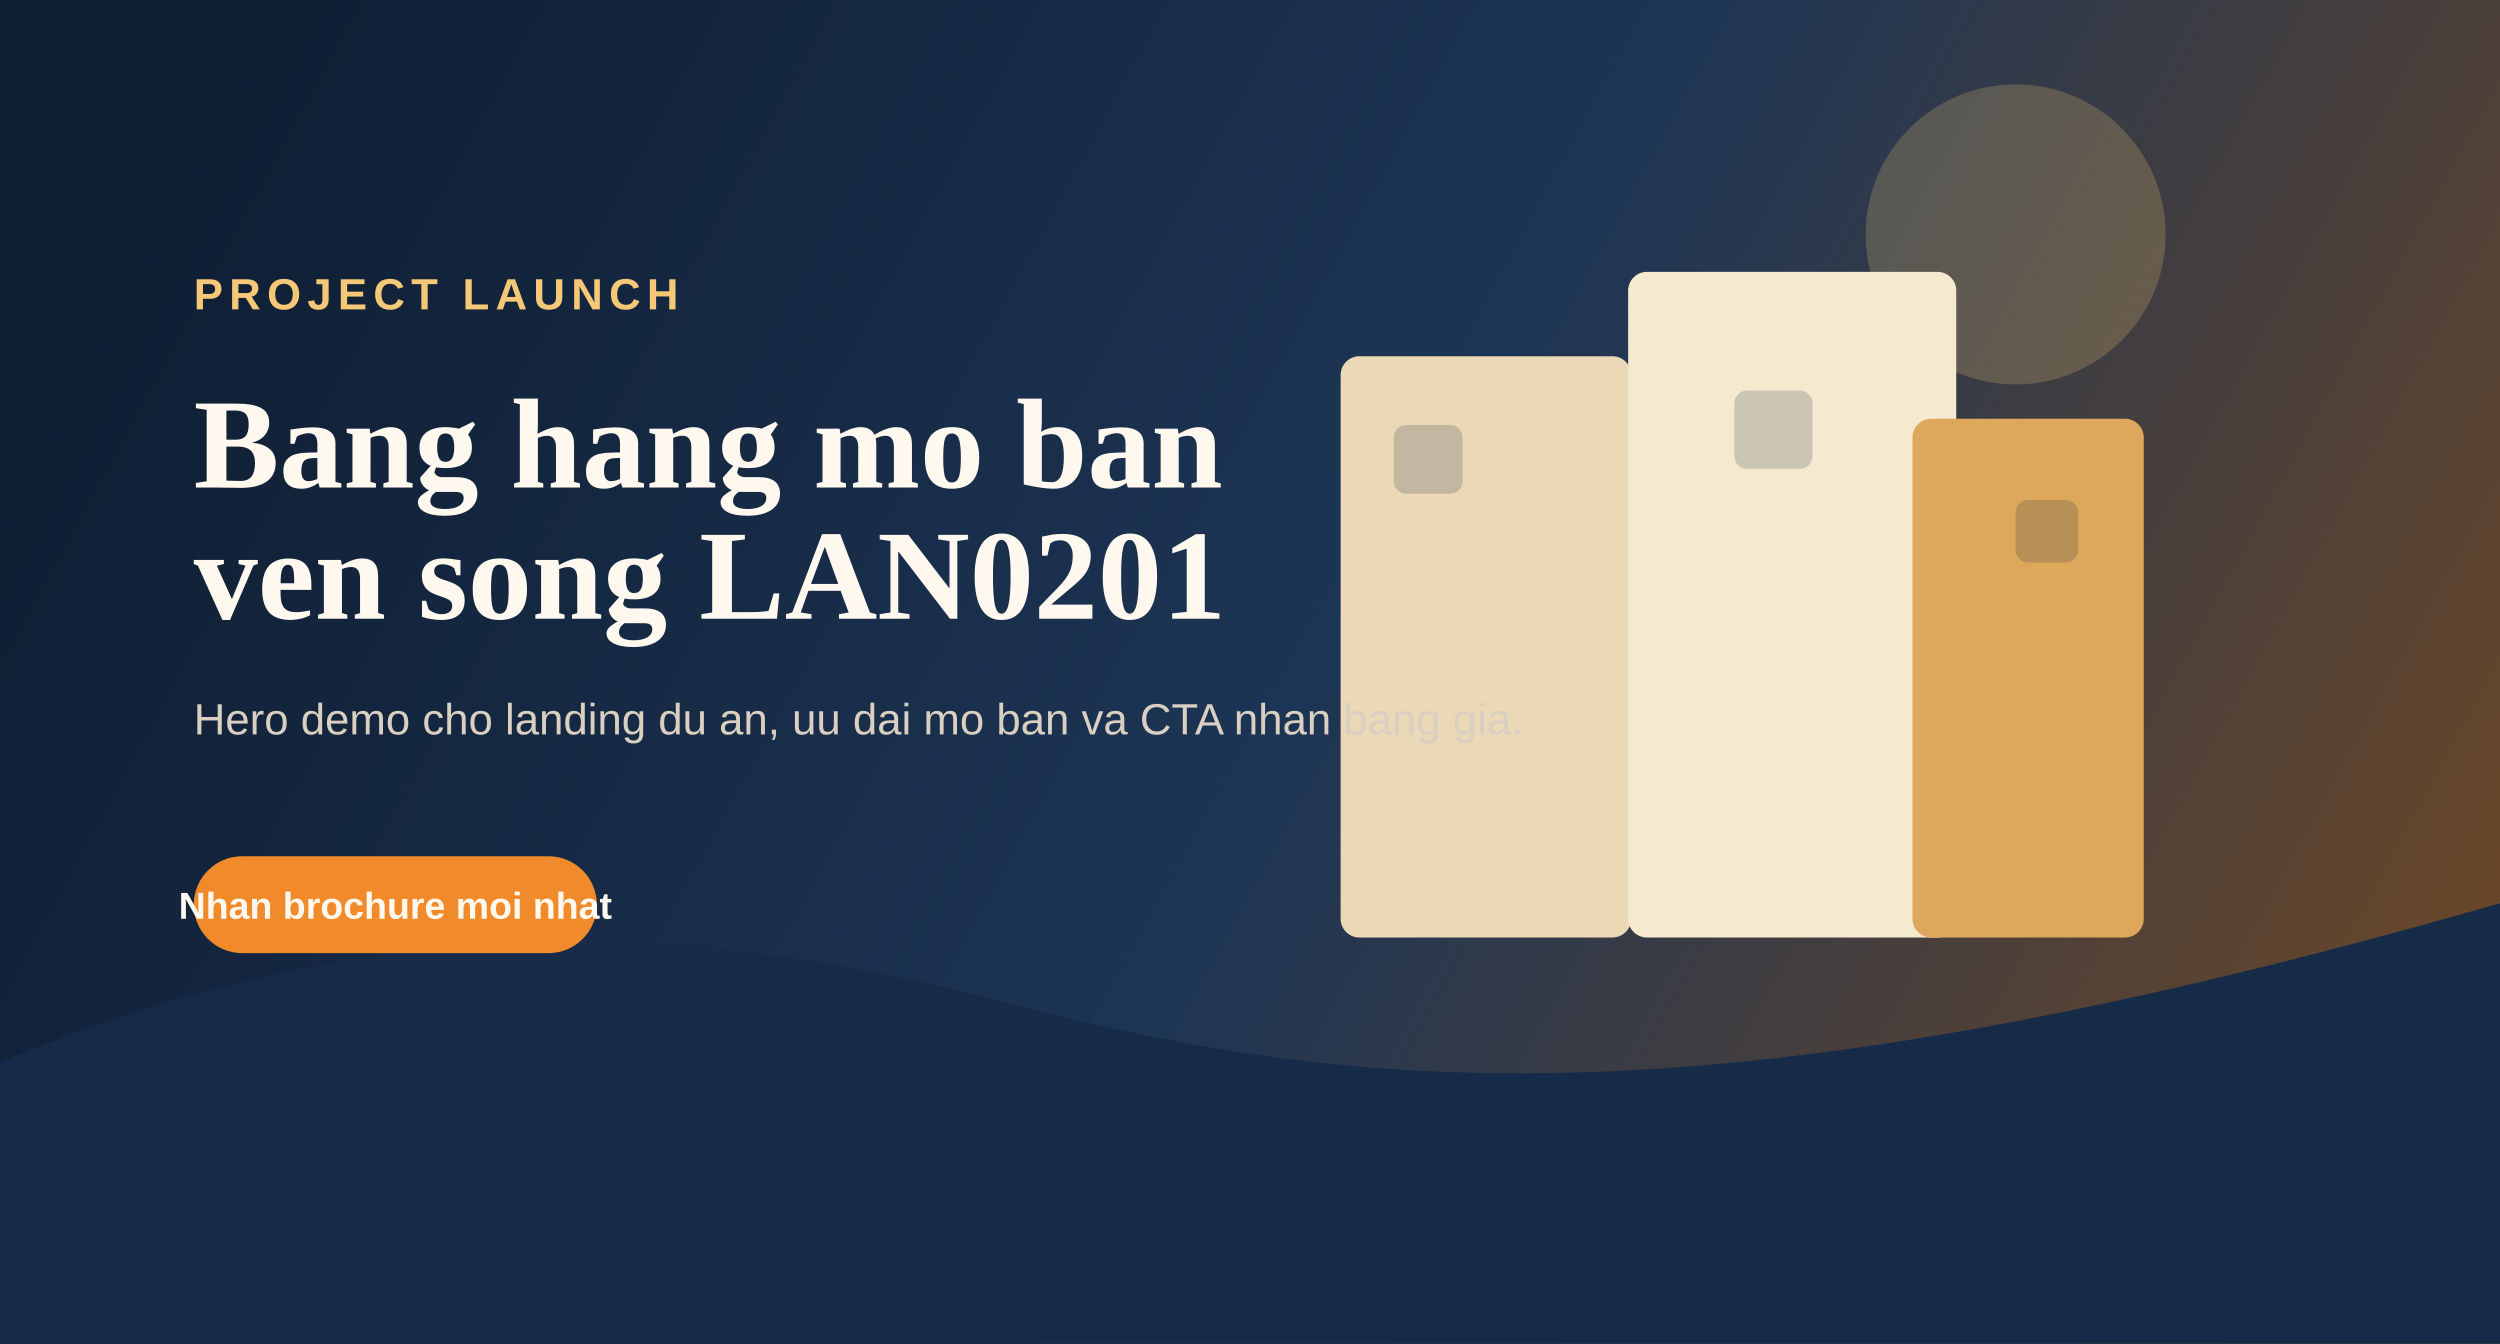
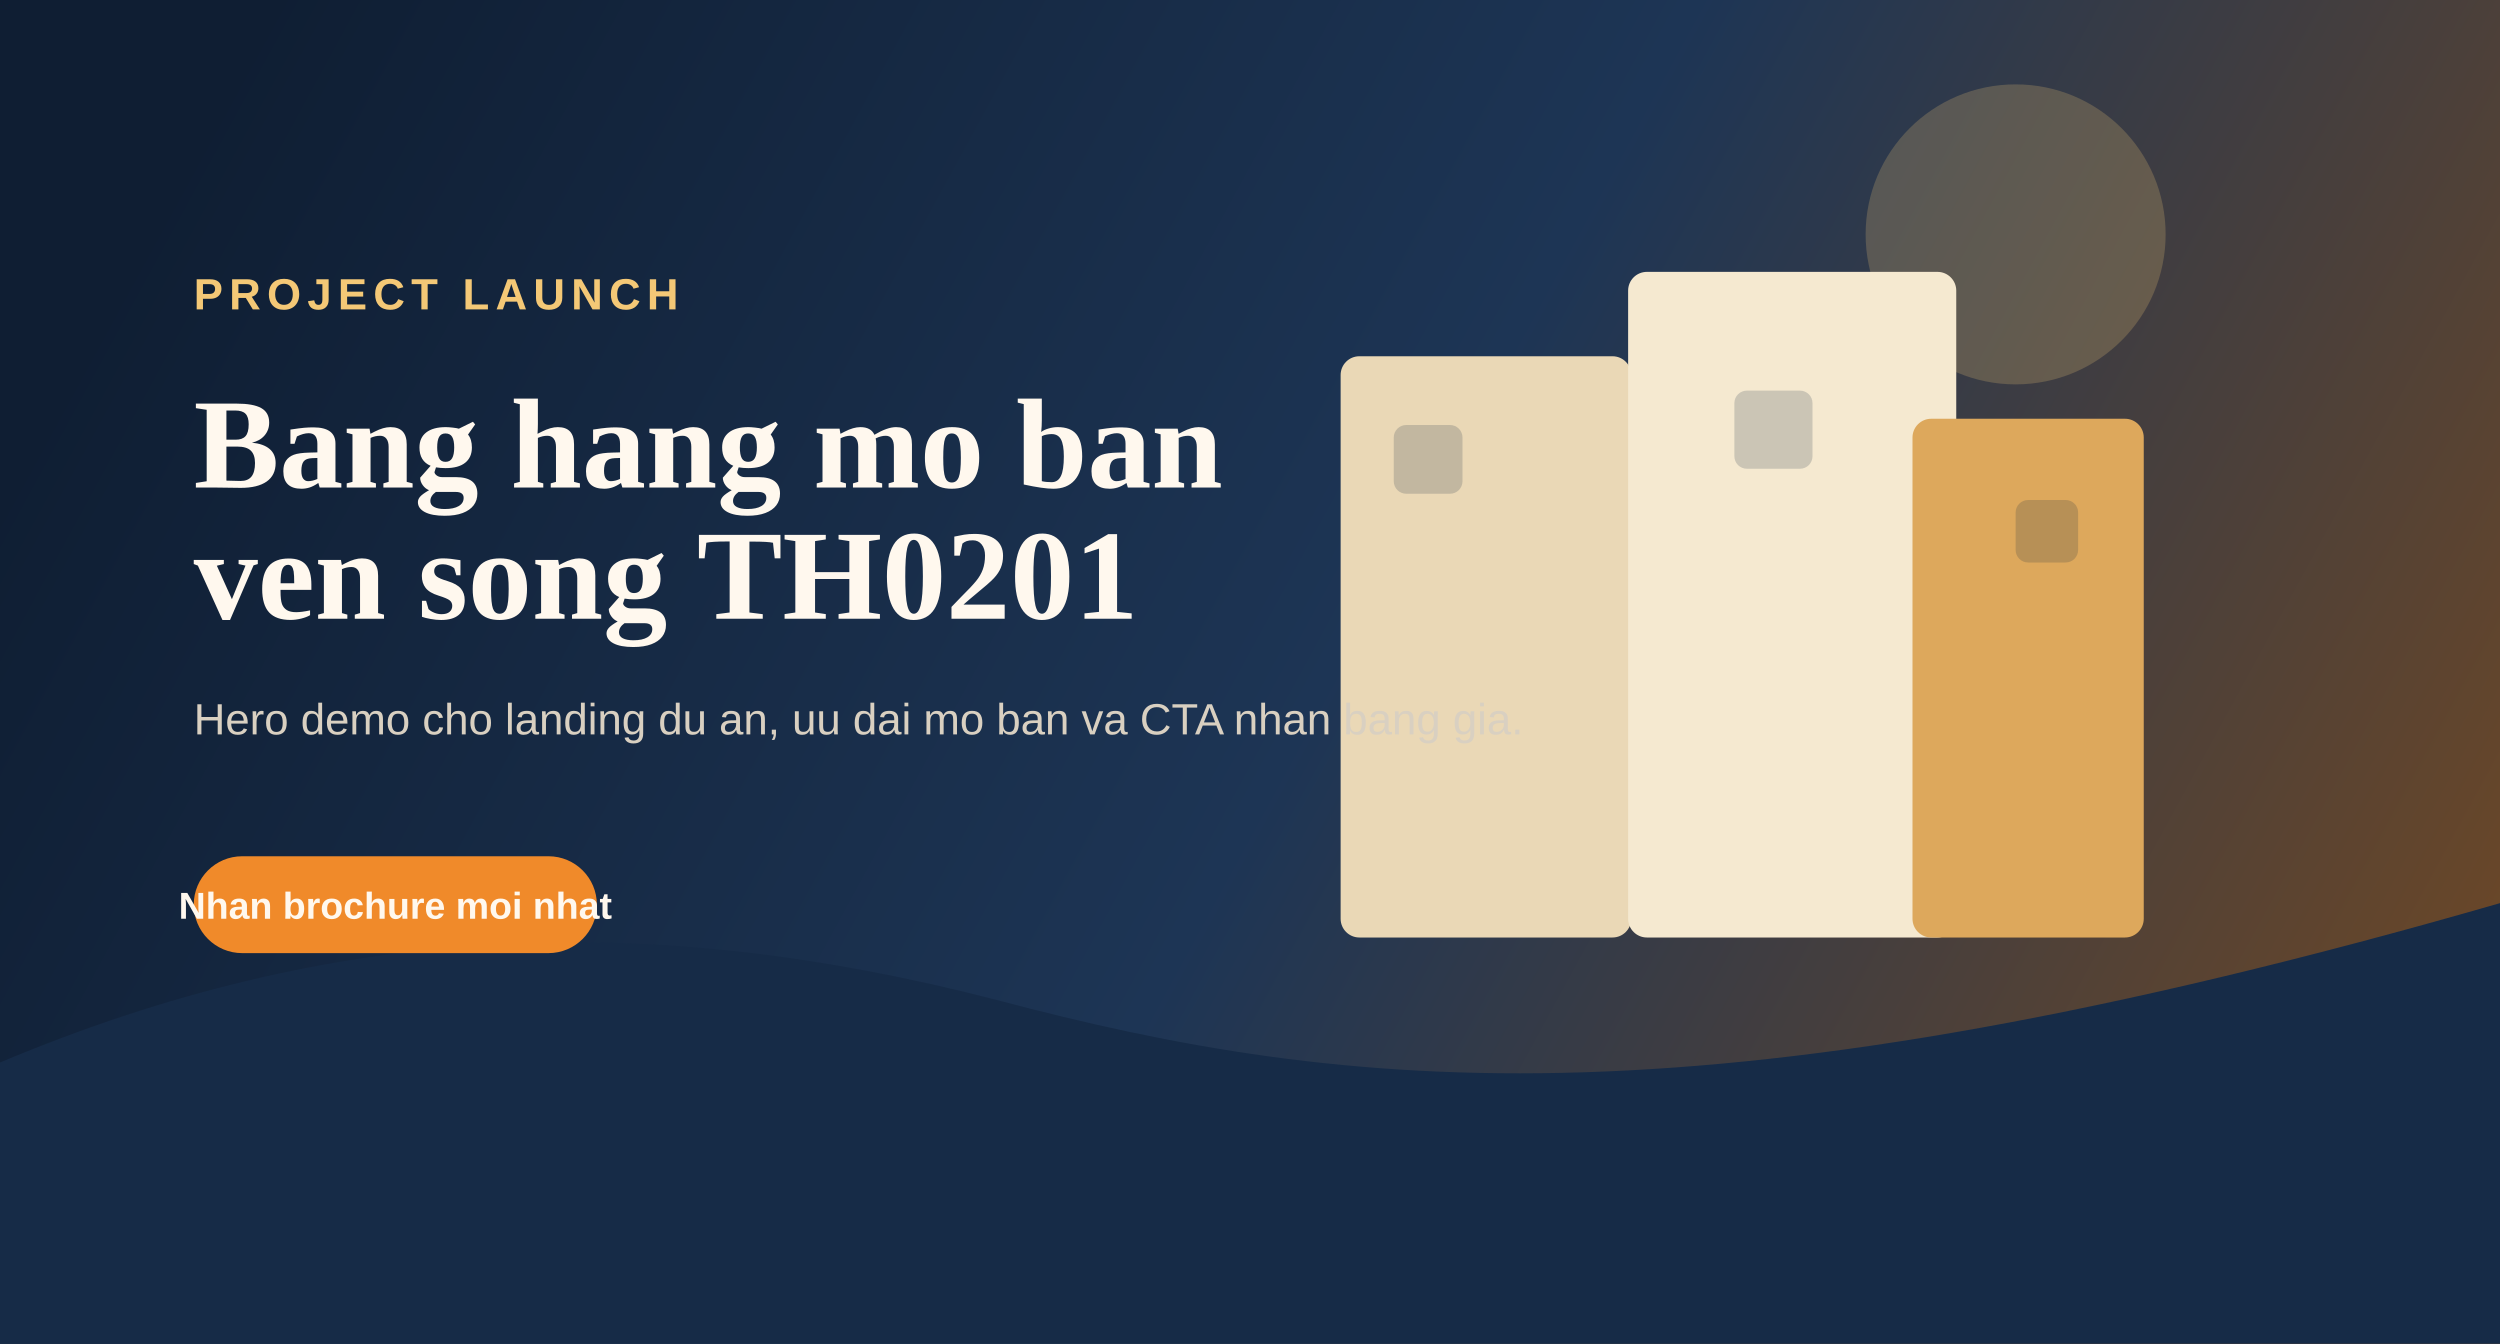
<svg xmlns="http://www.w3.org/2000/svg" width="1600" height="860" viewBox="0 0 1600 860" fill="none">
  <rect width="1600" height="860" fill="#0F1E33" />
  <rect x="0" y="0" width="1600" height="860" fill="url(#bg)" />
  <circle cx="1290" cy="150" r="96" fill="#F4C876" fill-opacity="0.22" />
  <path d="M0 680C214 590 414 582 638 640C864 700 1094 724 1600 578V860H0V680Z" fill="#162B47" />
  <rect x="858" y="228" width="186" height="372" rx="12" fill="#EAD8B6" />
  <rect x="1042" y="174" width="210" height="426" rx="12" fill="#F5E9D0" />
  <rect x="1224" y="268" width="148" height="332" rx="12" fill="#DDA85C" />
  <rect x="892" y="272" width="44" height="44" rx="8" fill="#10233E" fill-opacity="0.18" />
  <rect x="1110" y="250" width="50" height="50" rx="8" fill="#10233E" fill-opacity="0.18" />
  <rect x="1290" y="320" width="40" height="40" rx="8" fill="#10233E" fill-opacity="0.18" />
  <text x="124" y="198" fill="#F4C876" font-family="Segoe UI, Arial, sans-serif" font-size="28" font-weight="700" letter-spacing="4">PROJECT LAUNCH</text>
  <text x="124" y="312" fill="#FFF8EE" font-family="Georgia, Times New Roman, serif" font-size="82" font-weight="700">Bang hang mo ban</text>
-   <text x="124" y="396" fill="#FFF8EE" font-family="Georgia, Times New Roman, serif" font-size="82" font-weight="700">ven song LAN0201</text>
+   <text x="124" y="396" fill="#FFF8EE" font-family="Georgia, Times New Roman, serif" font-size="82" font-weight="700">ven song TH0201</text>
  <text x="124" y="470" fill="#D9D0C1" font-family="Segoe UI, Arial, sans-serif" font-size="28">Hero demo cho landing du an, uu dai mo ban va CTA nhan bang gia.</text>
  <rect x="124" y="548" width="258" height="62" rx="31" fill="#F08A2A" />
  <text x="253" y="588" text-anchor="middle" fill="#FFF8EE" font-family="Segoe UI, Arial, sans-serif" font-size="24" font-weight="700">Nhan brochure moi nhat</text>
  <defs>
    <linearGradient id="bg" x1="132" y1="72" x2="1490" y2="812" gradientUnits="userSpaceOnUse">
      <stop stop-color="#0F1E33" />
      <stop offset="0.52" stop-color="#1D3555" />
      <stop offset="1" stop-color="#6A4728" />
    </linearGradient>
  </defs>
</svg>
